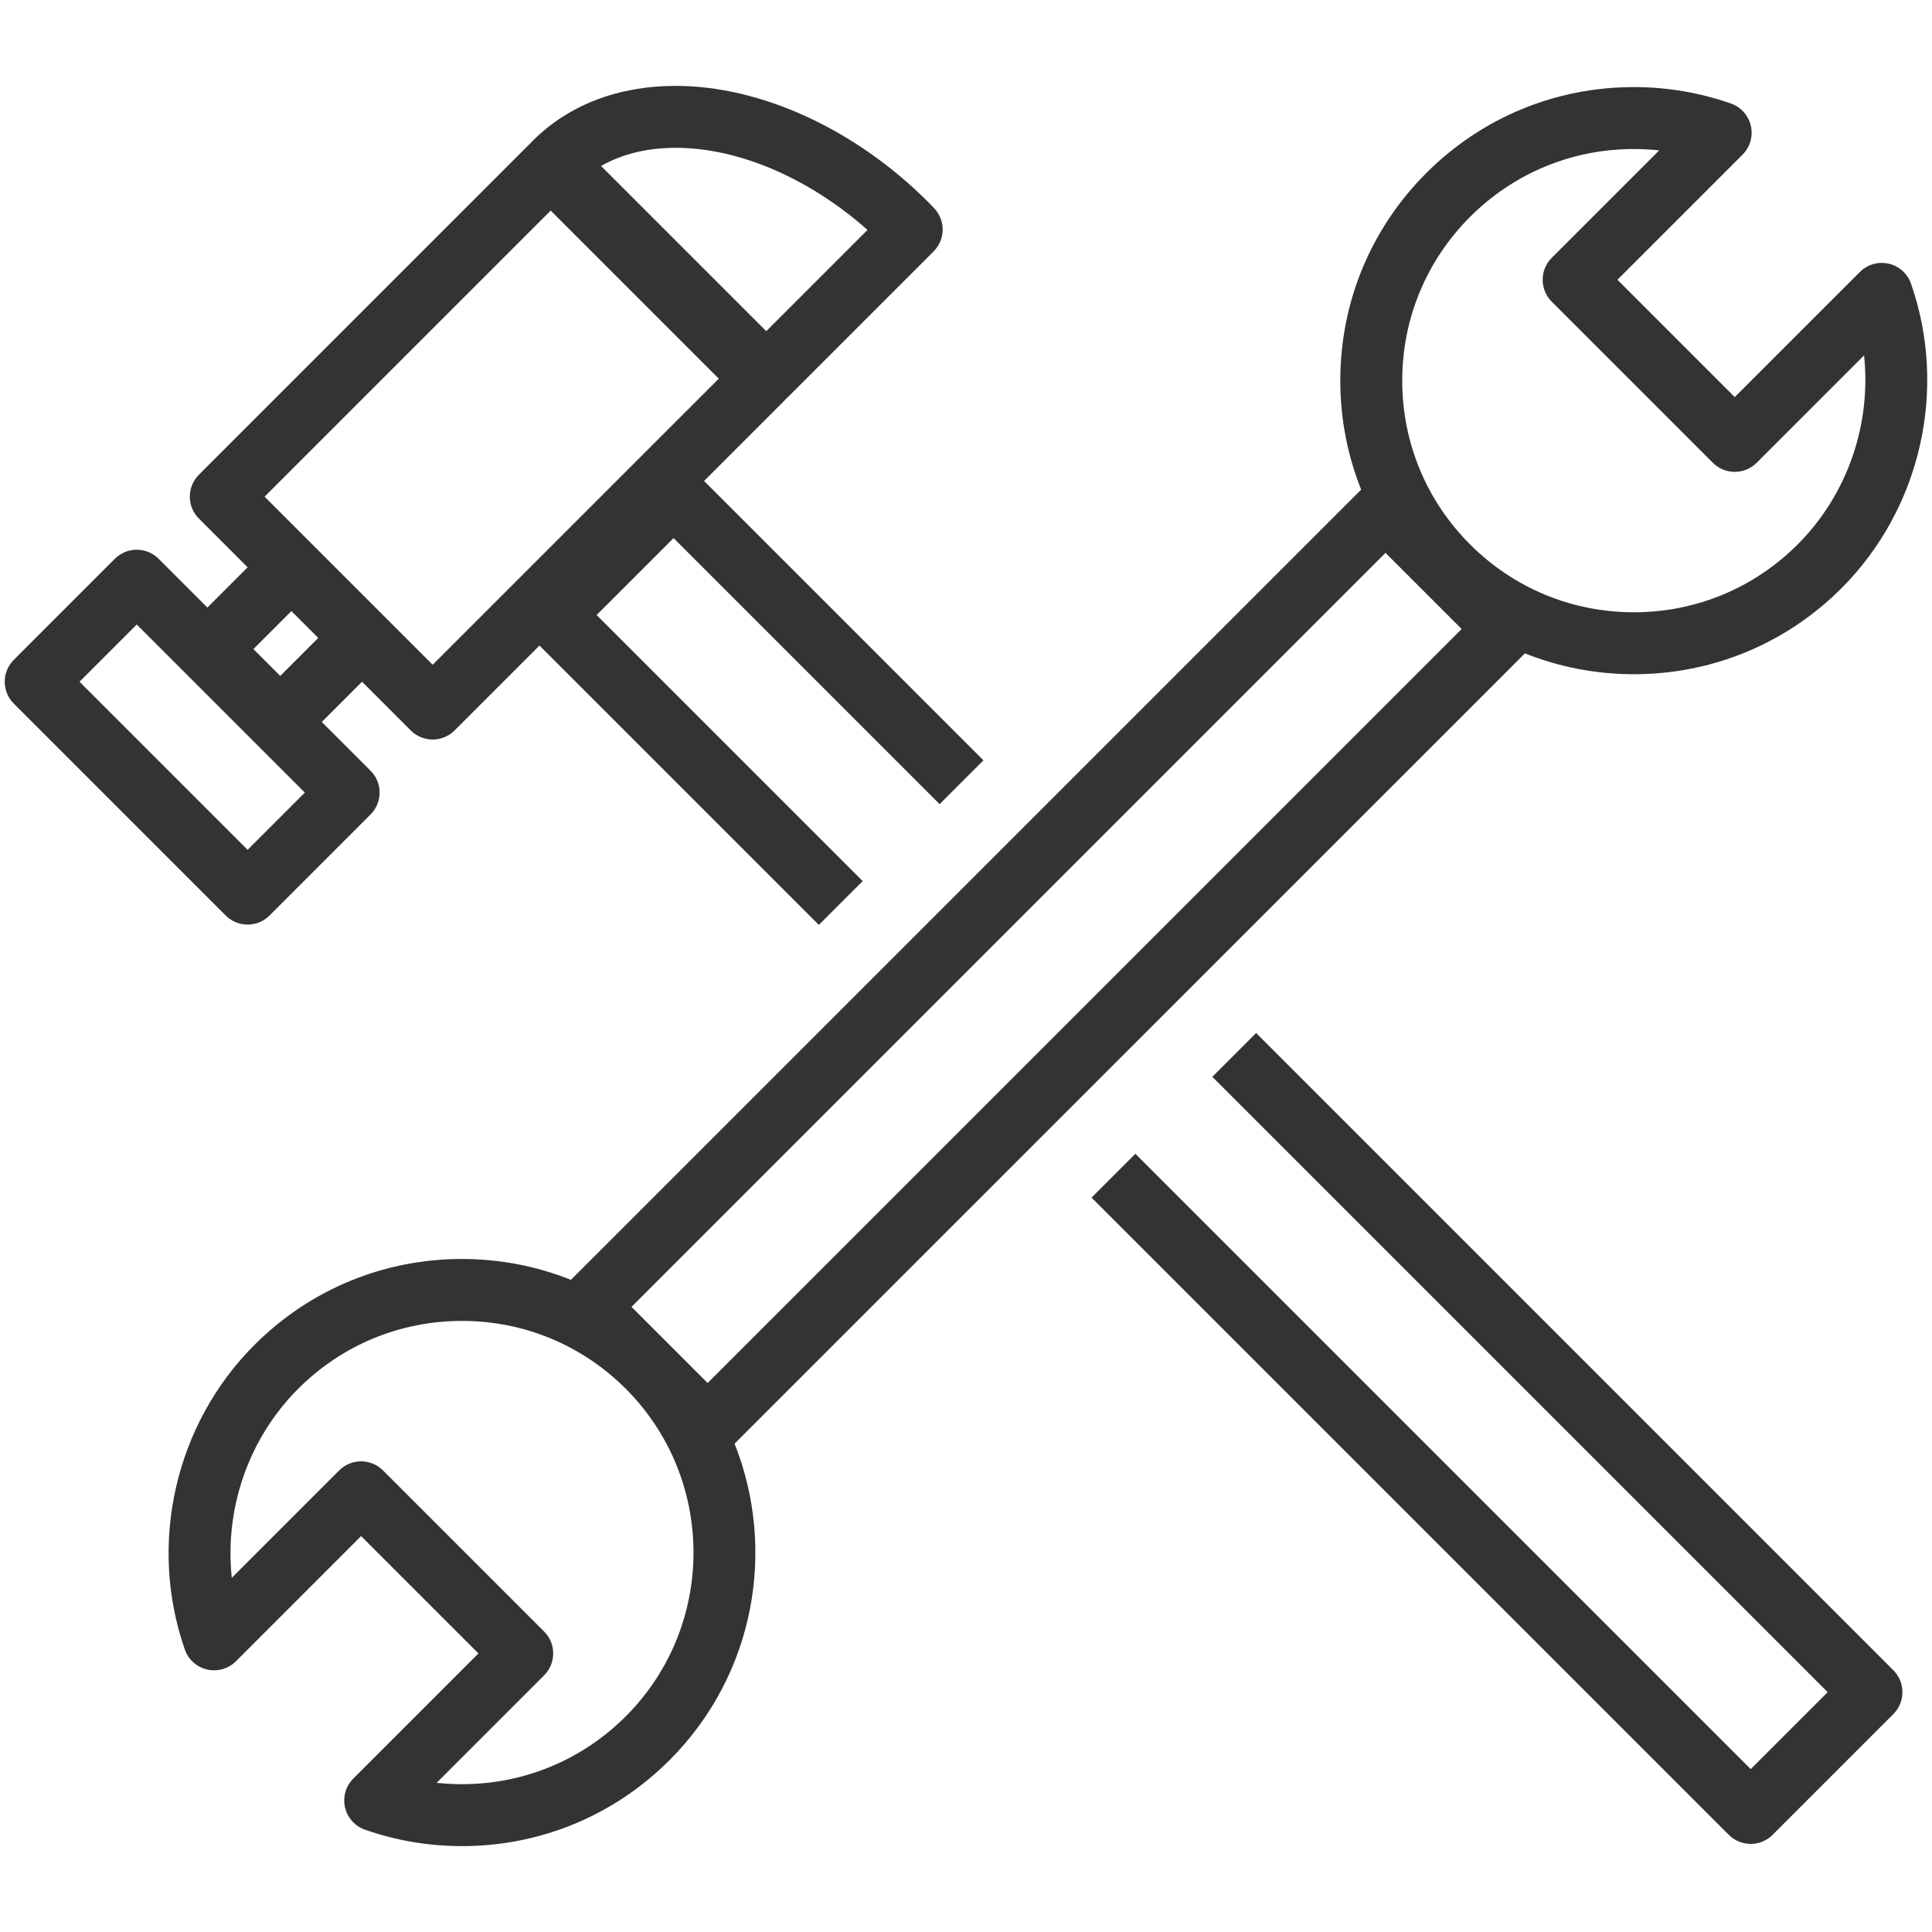
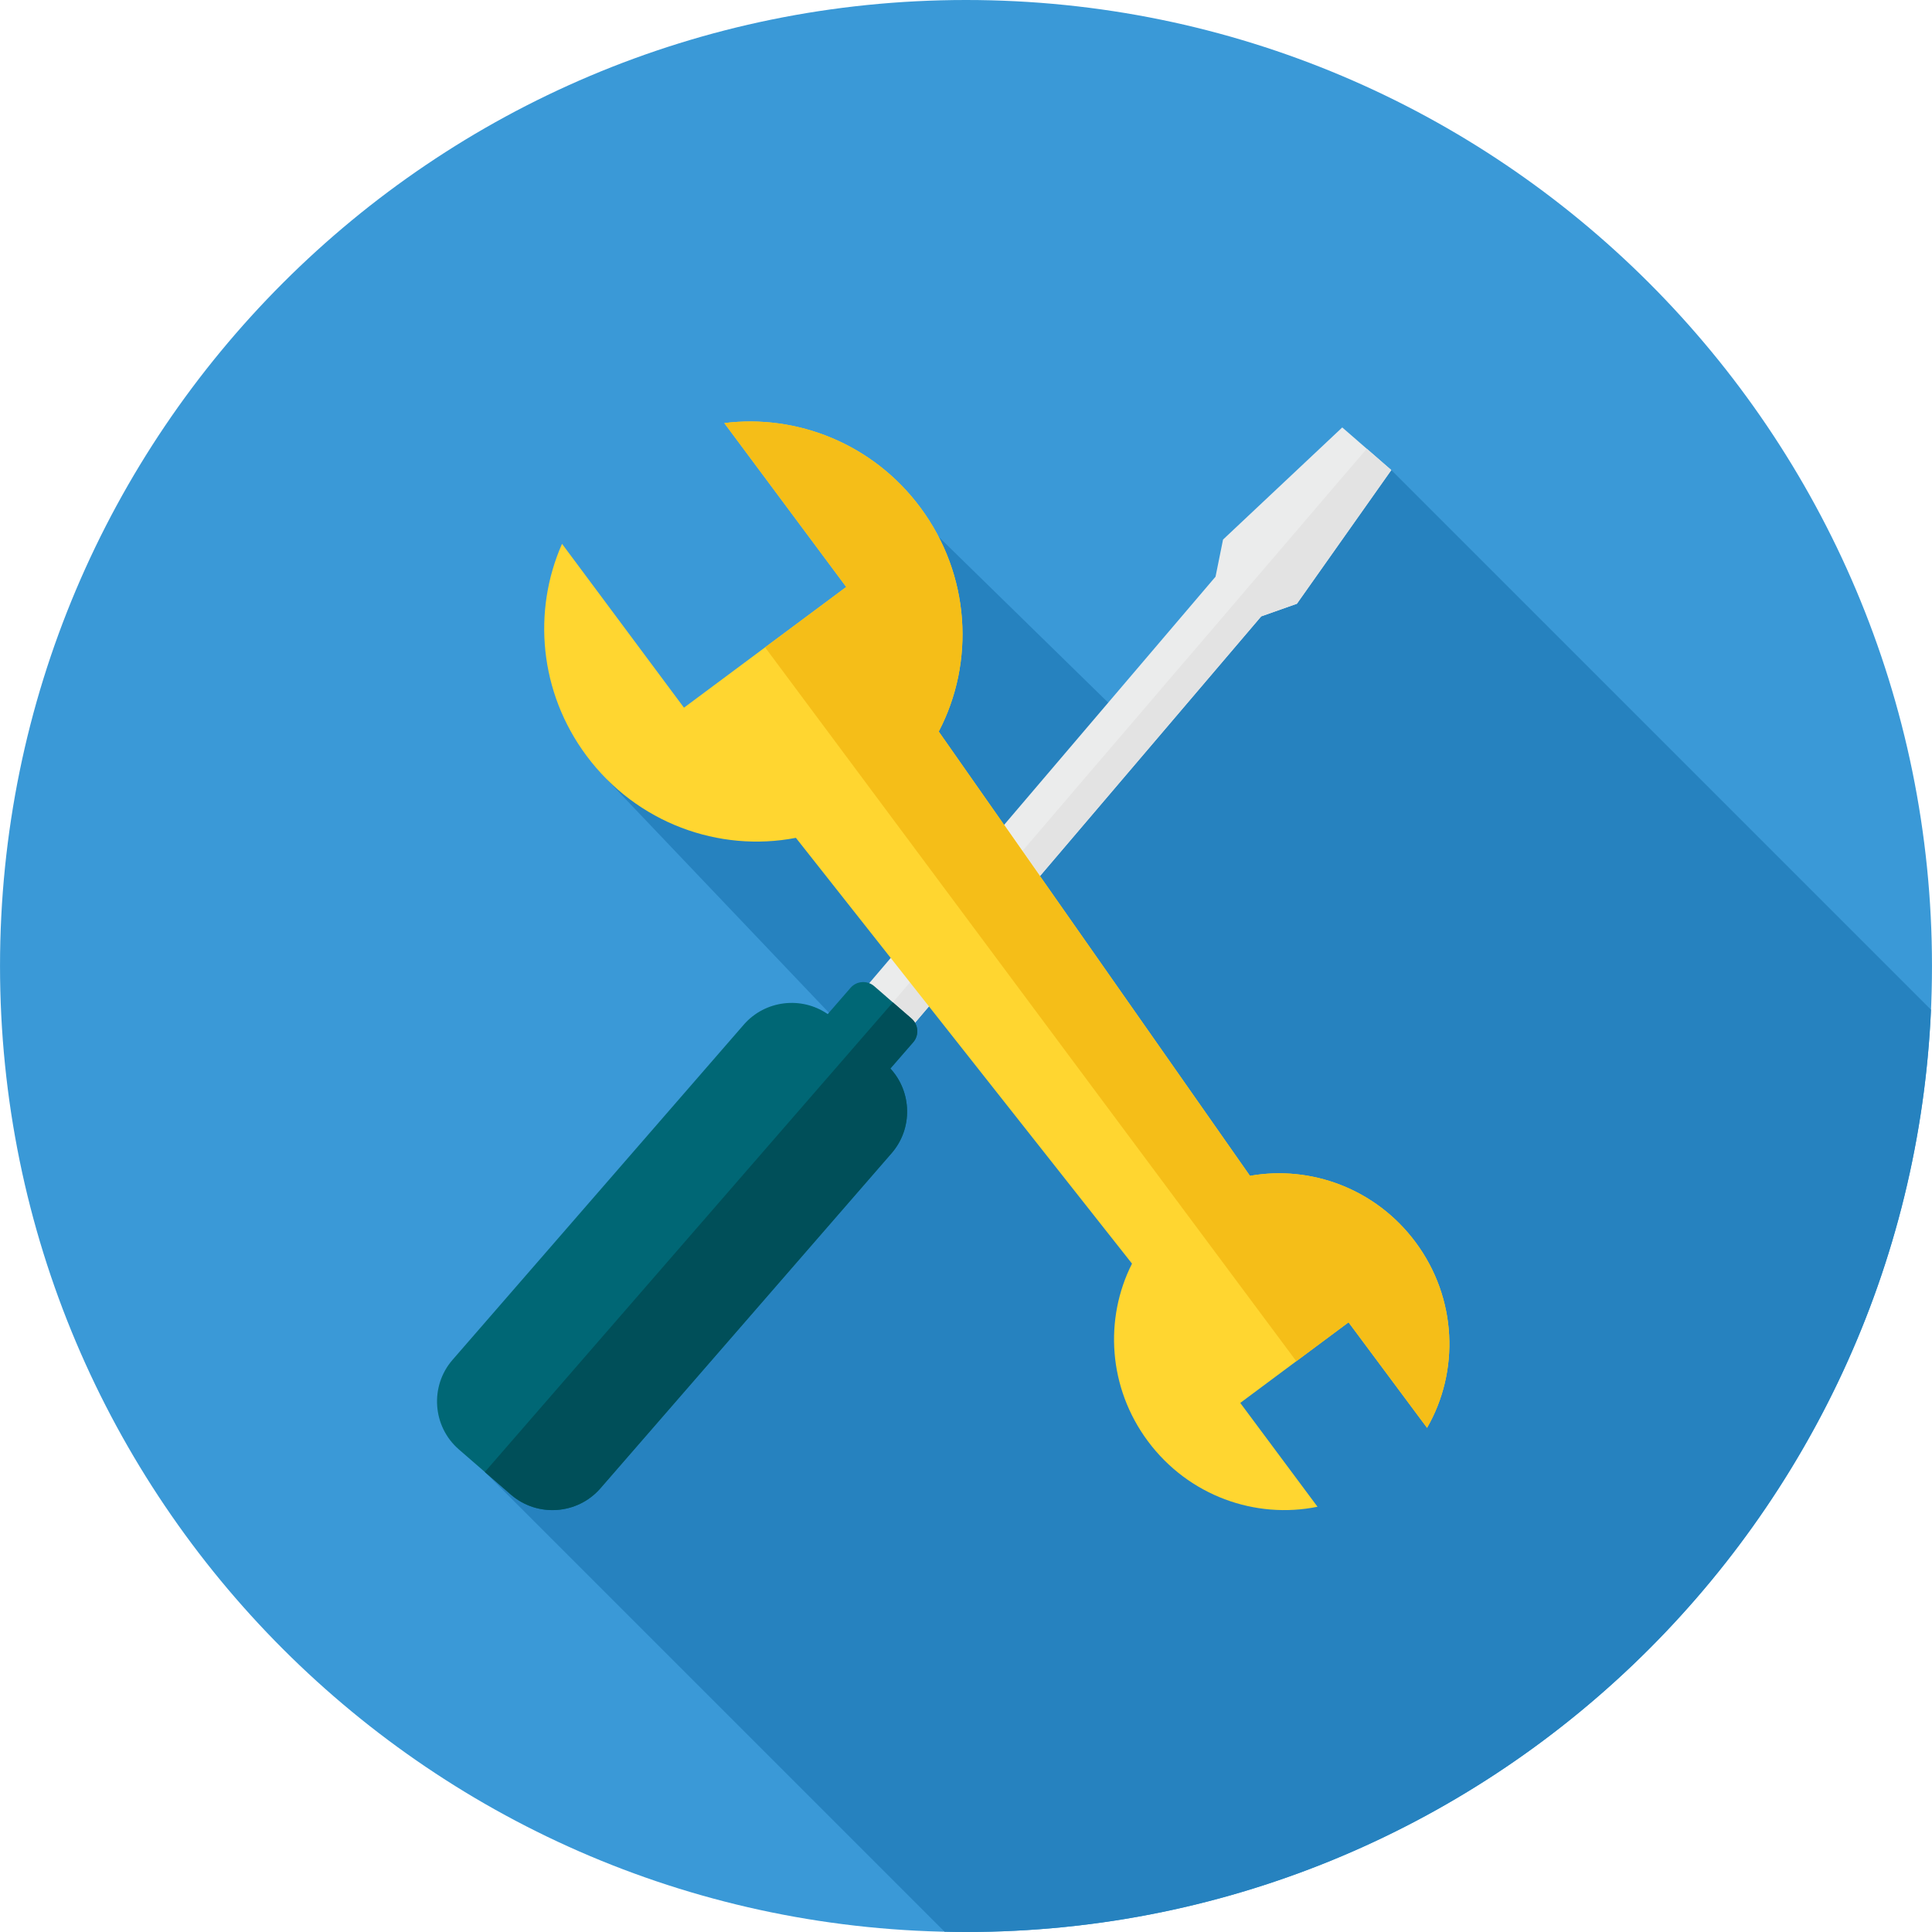
- <svg xmlns="http://www.w3.org/2000/svg" version="1.1" id="REPAIR" viewBox="0 0 1800 1800" enable-background="new 0 0 1800 1800" xml:space="preserve" fill="#000000">
-   <g id="SVGRepo_bgCarrier" stroke-width="0" />
-   <g id="SVGRepo_tracerCarrier" stroke-linecap="round" stroke-linejoin="round" />
-   <g id="SVGRepo_iconCarrier">
-     <g>
-       <path fill="#333333" d="M803.722,820.892l-247.878-247.87l71.705-71.702l247.875,247.871l40.808-40.802L655.949,448.104 l74.925-74.921c0.596-0.596,1.147-1.216,1.682-1.86c0.592-0.499,1.175-1.006,1.735-1.562l135.512-135.512 c11.126-11.12,11.292-29.106,0.366-40.43l-1.538-1.606c-1.284-1.349-2.572-2.693-3.893-4.018 C796.995,120.454,709.056,80.01,629.497,80.01c-53.655,0-99.814,17.796-133.483,51.468c-0.733,0.73-1.409,1.503-2.053,2.3 c-0.443,0.388-0.89,0.765-1.309,1.183L185.294,442.324c-11.267,11.271-11.267,29.539,0,40.81l45.403,45.399l-37.493,37.493 l-45.403-45.408c-5.414-5.41-12.752-8.453-20.405-8.453c-7.652,0-14.99,3.043-20.404,8.453L12.869,614.75 c-11.268,11.271-11.268,29.538,0,40.802l197.415,197.416c5.414,5.41,12.752,8.454,20.404,8.454c7.653,0,14.995-3.043,20.405-8.454 l94.115-94.13c11.268-11.264,11.268-29.531,0-40.802l-45.395-45.399l37.493-37.493l45.395,45.399 c5.636,5.636,13.019,8.446,20.405,8.446c7.383,0,14.77-2.818,20.401-8.446l79.124-79.124l260.285,260.285L803.722,820.892z M629.497,137.719c58.812,0,124.33,28.287,178.733,76.497l-94.34,94.334L559.981,154.64 C579.485,143.503,603.046,137.719,629.497,137.719z M230.688,791.756L74.079,635.15l53.317-53.321l156.602,156.605 L230.688,791.756z M261.089,629.749l-24.999-24.999l35.408-35.408l24.998,24.998L261.089,629.749z M403.106,619.331 L246.505,462.725L513.058,196.17l156.609,156.612L403.106,619.331z" />
-       <path fill="#333333" d="M1763.996,1556.146l-593.695-593.688l-40.803,40.801l573.296,573.296l-71.701,71.709l-573.303-573.303 l-40.803,40.81l593.704,593.705c5.41,5.408,12.752,8.452,20.401,8.452c7.657,0,14.999-3.044,20.409-8.452l112.502-112.521 C1775.268,1585.686,1775.268,1567.418,1763.996,1556.146z" />
-     </g>
-     <path fill="#333333" d="M1780.444,264.271c-3.269-9.372-11.135-16.4-20.812-18.614c-9.67-2.206-19.806,0.708-26.825,7.729 l-116.585,116.576l-109.307-109.315l116.585-116.57c7.02-7.021,9.942-17.156,7.729-26.833c-2.214-9.679-9.243-17.541-18.614-20.814 c-29.071-10.149-59.48-15.298-90.379-15.298c-73.062,0-141.743,28.449-193.397,80.104c-51.671,51.66-80.123,120.344-80.123,193.406 c0,35.343,6.723,69.648,19.442,101.514l-736.242,736.236c-31.861-12.721-66.158-19.435-101.497-19.435 c-73.058,0-141.744,28.452-193.407,80.115c-73.802,73.801-99.243,185.193-64.809,283.775c3.272,9.372,11.134,16.4,20.812,18.614 c9.673,2.206,19.809-0.7,26.833-7.72l116.581-116.586l109.315,109.299l-116.585,116.586c-7.021,7.02-9.938,17.155-7.729,26.833 c2.214,9.677,9.242,17.534,18.613,20.812c29.064,10.152,59.468,15.296,90.372,15.304c0.008,0,0.008,0,0.016,0 c73.042,0,141.728-28.46,193.39-80.122c79.559-79.566,99.726-196.352,60.563-294.822l736.347-736.333 c31.865,12.728,66.162,19.443,101.506,19.443c0.008,0,0,0,0.008,0c73.046,0,141.736-28.444,193.391-80.106 C1789.438,474.246,1814.878,362.854,1780.444,264.271z M583.011,1599.065c-40.762,40.763-94.948,63.216-152.58,63.216 c0,0-0.012,0-0.016,0c-7.915-0.008-15.792-0.436-23.602-1.28l100.137-100.138c5.414-5.417,8.454-12.752,8.454-20.408 c0-7.648-3.04-14.99-8.454-20.4L356.83,1369.946c-11.263-11.264-29.535-11.264-40.806,0l-100.072,100.072 c-6.835-64.134,15.333-129.603,61.871-176.146c40.762-40.762,94.952-63.207,152.597-63.207c57.64,0,111.83,22.445,152.588,63.215 C667.146,1378.013,667.146,1514.926,583.011,1599.065z M659.282,1288.535l-70.945-70.951l702.501-702.488l70.953,70.944 L659.282,1288.535z M1674.832,507.246c-40.761,40.753-94.951,63.199-152.596,63.199S1410.394,548,1369.632,507.238 c-40.753-40.762-63.207-94.953-63.207-152.597s22.454-111.834,63.216-152.598c40.753-40.758,94.951-63.204,152.596-63.204 c7.922,0,15.796,0.429,23.605,1.28l-100.137,100.127c-5.411,5.41-8.453,12.752-8.453,20.4c0,7.657,3.042,14.991,8.453,20.401 l150.108,150.117c11.271,11.271,29.547,11.271,40.81,0.008l100.072-100.073C1743.531,395.234,1721.367,460.704,1674.832,507.246z" />
-   </g>
+ <svg xmlns="http://www.w3.org/2000/svg" height="800px" width="800px" version="1.1" id="Layer_1" viewBox="0 0 512.001 512.001" xml:space="preserve">
+   <circle style="fill:#3A99D7;" cx="256.001" cy="255.996" r="255.996" />
+   <path style="fill:#2682BF;" d="M250.319,511.925L128.485,390.091l101.791-110.562l-69.534-73.066l88.01-64.208l51.75,50.617  l68.211-68.301l143.021,143.021c-6.06,136.004-118.227,244.409-255.727,244.409c-1.902,0-3.794-0.029-5.686-0.072L250.319,511.925  L250.319,511.925z" />
+   <path style="fill:#EBECEC;" d="M334.235,163.341l-94.864,111.358l-12.105-10.519l94.864-111.354l1.989-9.836l31.591-29.714  l13.001,11.297l-25.017,35.429l-9.459,3.345V163.341z" />
+   <path style="fill:#E3E3E3;" d="M334.235,163.341l-92.894,109.045l-4.726-6.743l125.593-146.721l6.499,5.65L343.69,160l-9.459,3.341  L334.235,163.341L334.235,163.341z" />
+   <path style="fill:#006775;" d="M235.958,283.172l6.053-6.966c1.6-1.845,1.406-4.658-0.439-6.262l-9.901-8.603  c-1.845-1.6-4.658-1.403-6.262,0.439l-6.053,6.966c-6.934-4.798-16.594-3.704-22.248,2.802l-77.187,88.833  c-6.064,6.981-5.319,17.648,1.662,23.711l13.81,11.998c6.977,6.064,17.648,5.312,23.711-1.665l77.187-88.833  c5.65-6.506,5.387-16.224-0.331-22.421L235.958,283.172L235.958,283.172z" />
+   <path style="fill:#004F59;" d="M235.958,283.172l6.057-6.966c1.6-1.845,1.403-4.658-0.442-6.262l-4.949-4.302L128.489,390.091  l6.909,6.003c6.98,6.064,17.648,5.312,23.711-1.665l77.187-88.833c5.653-6.506,5.391-16.224-0.331-22.421L235.958,283.172z" />
+   <path style="fill:#FFD630;" d="M331.253,311.613c16.109-2.867,33.314,3.381,43.87,17.565c11.077,14.889,11.678,34.289,3.061,49.214  l-20.802-27.959l-28.699,21.356l20.474,27.517c-16.411,3.348-34.159-2.863-44.945-17.361c-10.555-14.185-11.599-32.466-4.219-47.071  L210.92,222.038c-20.316,3.923-42.169-3.848-55.501-21.769c-12.552-16.871-14.321-38.392-6.474-56.151l32.315,43.427l43.006-31.995  l-32.315-43.43c19.267-2.409,39.371,5.463,51.923,22.338c13.336,17.921,14.501,41.082,4.902,59.41l82.481,117.745L331.253,311.613  L331.253,311.613z" />
+   <path style="fill:#F5BE18;" d="M331.253,311.616c16.109-2.87,33.314,3.381,43.866,17.565c11.081,14.889,11.678,34.289,3.064,49.218  l-20.806-27.962l-13.839,10.304L202.759,171.552l21.503-15.997l-32.315-43.43c19.259-2.413,39.367,5.463,51.923,22.334  c13.336,17.925,14.498,41.086,4.906,59.41l82.481,117.752L331.253,311.616z" />
</svg>
